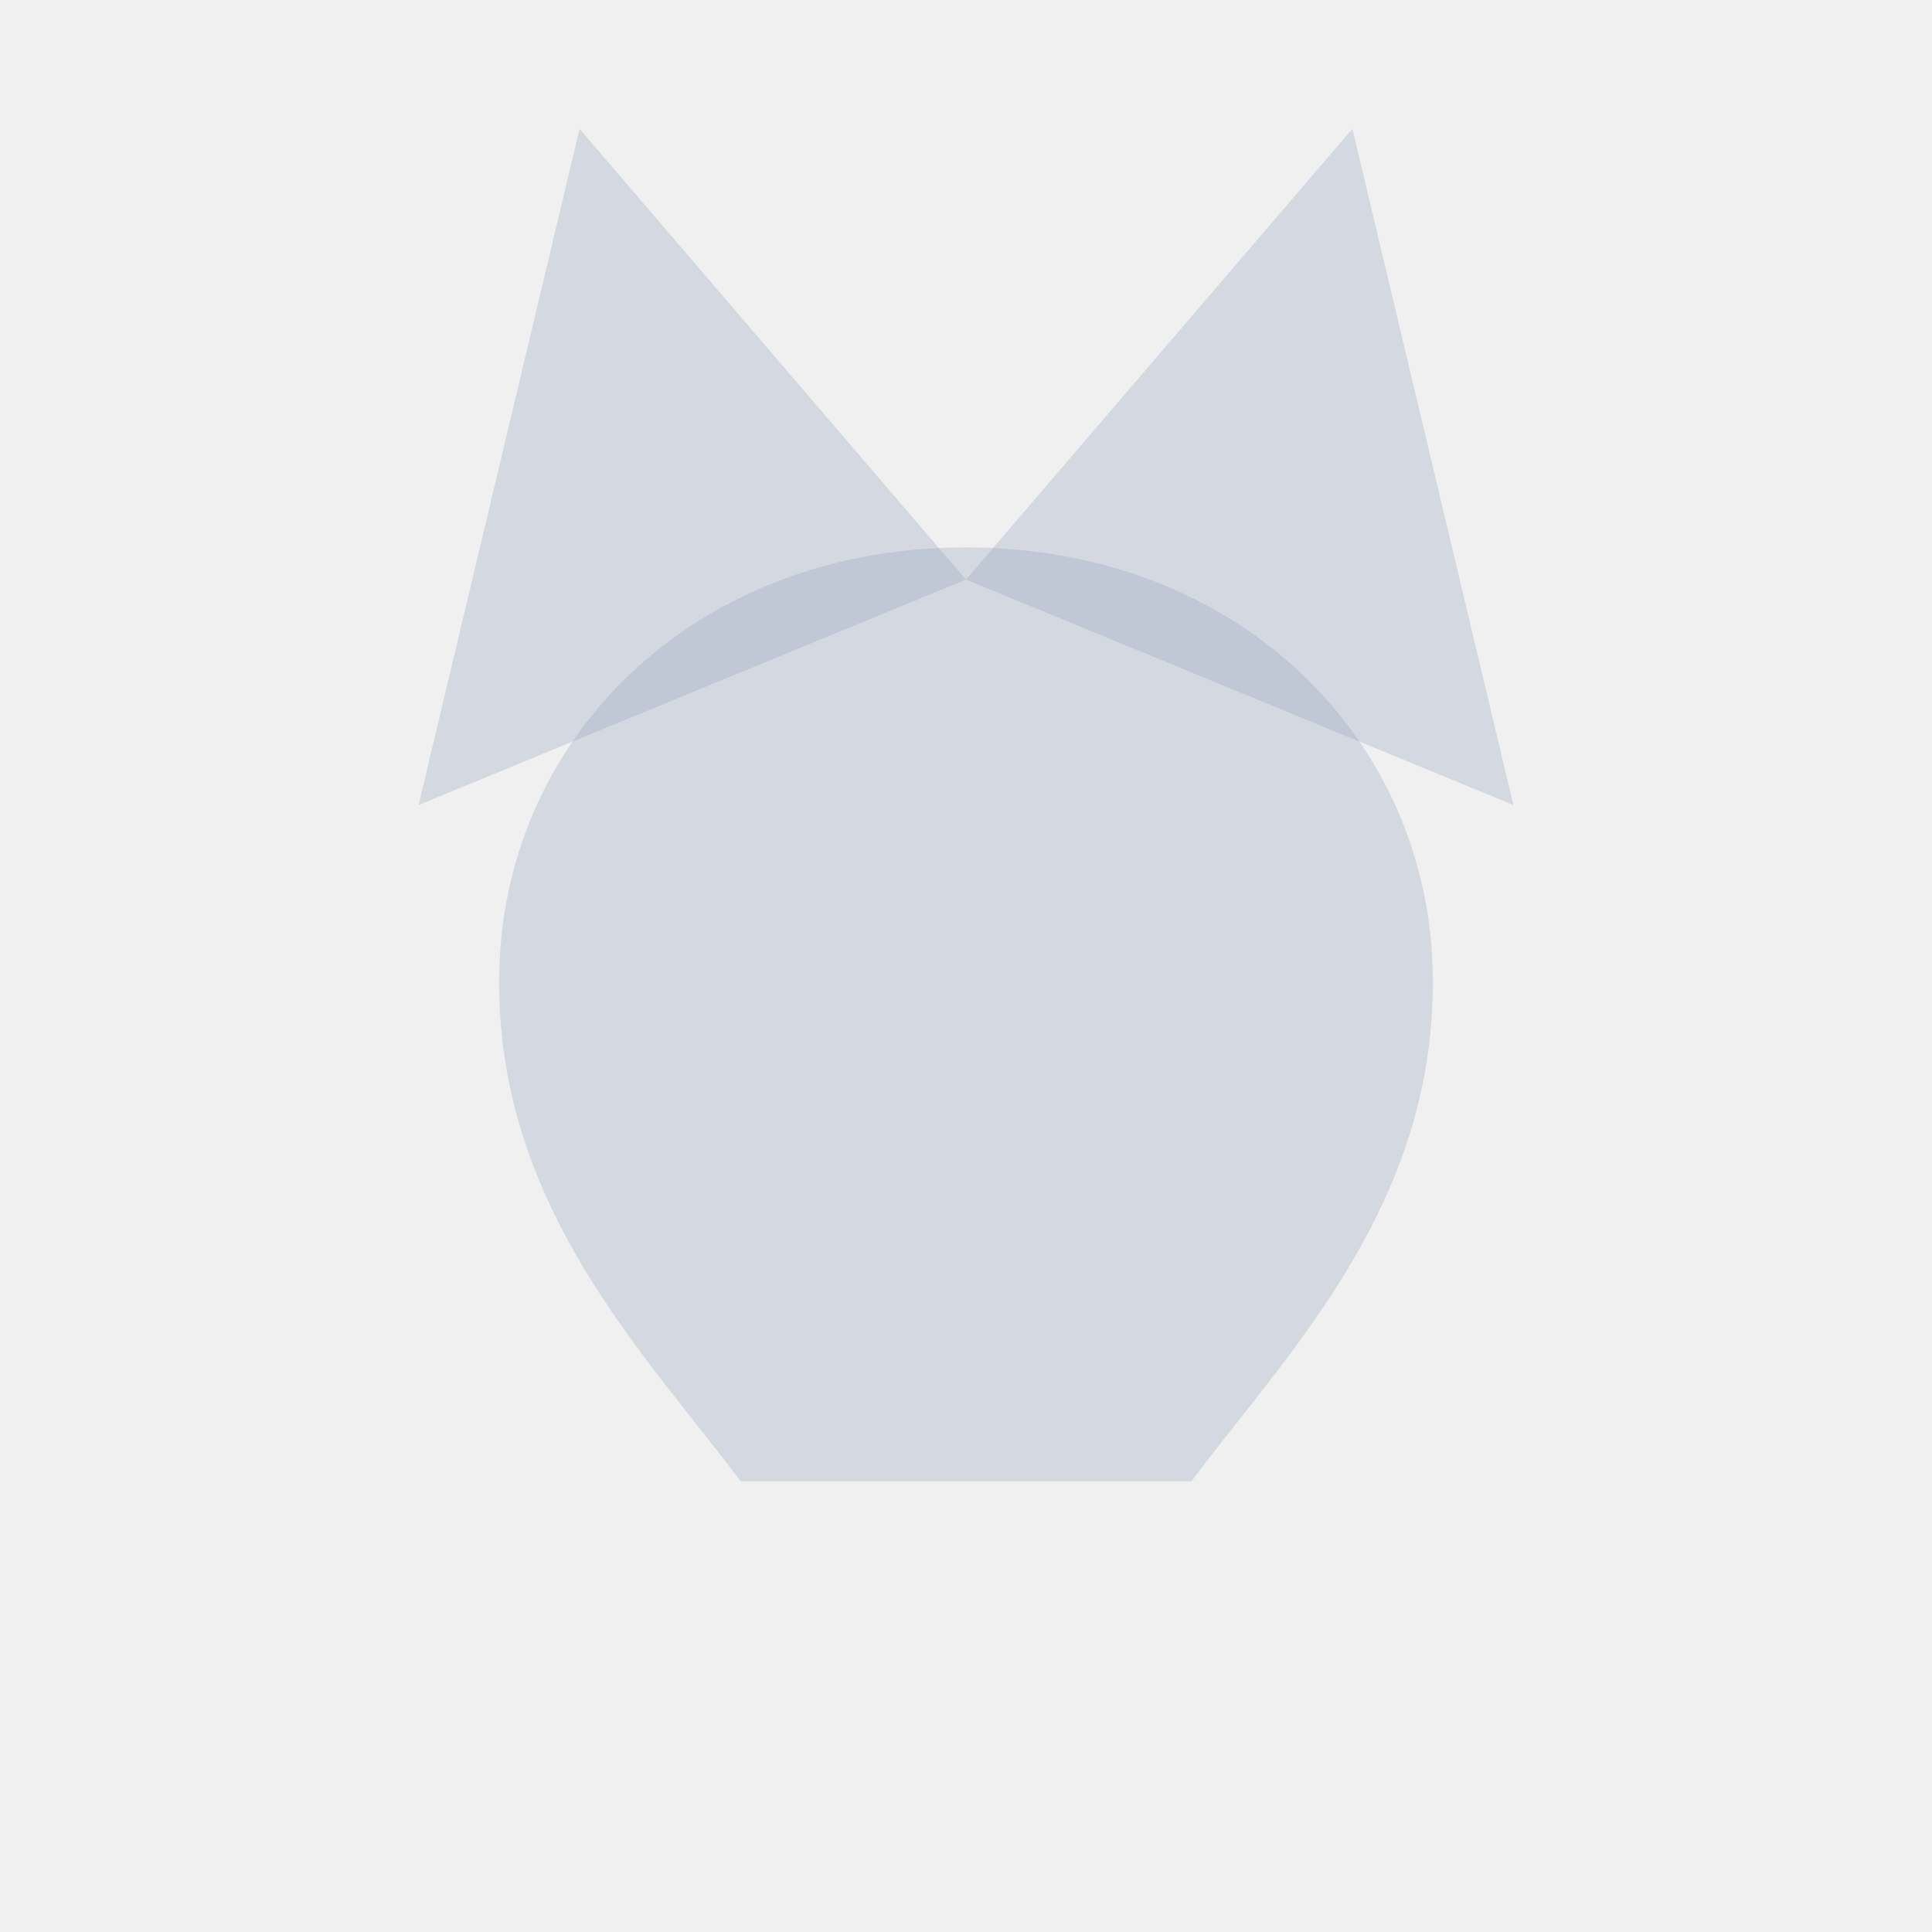
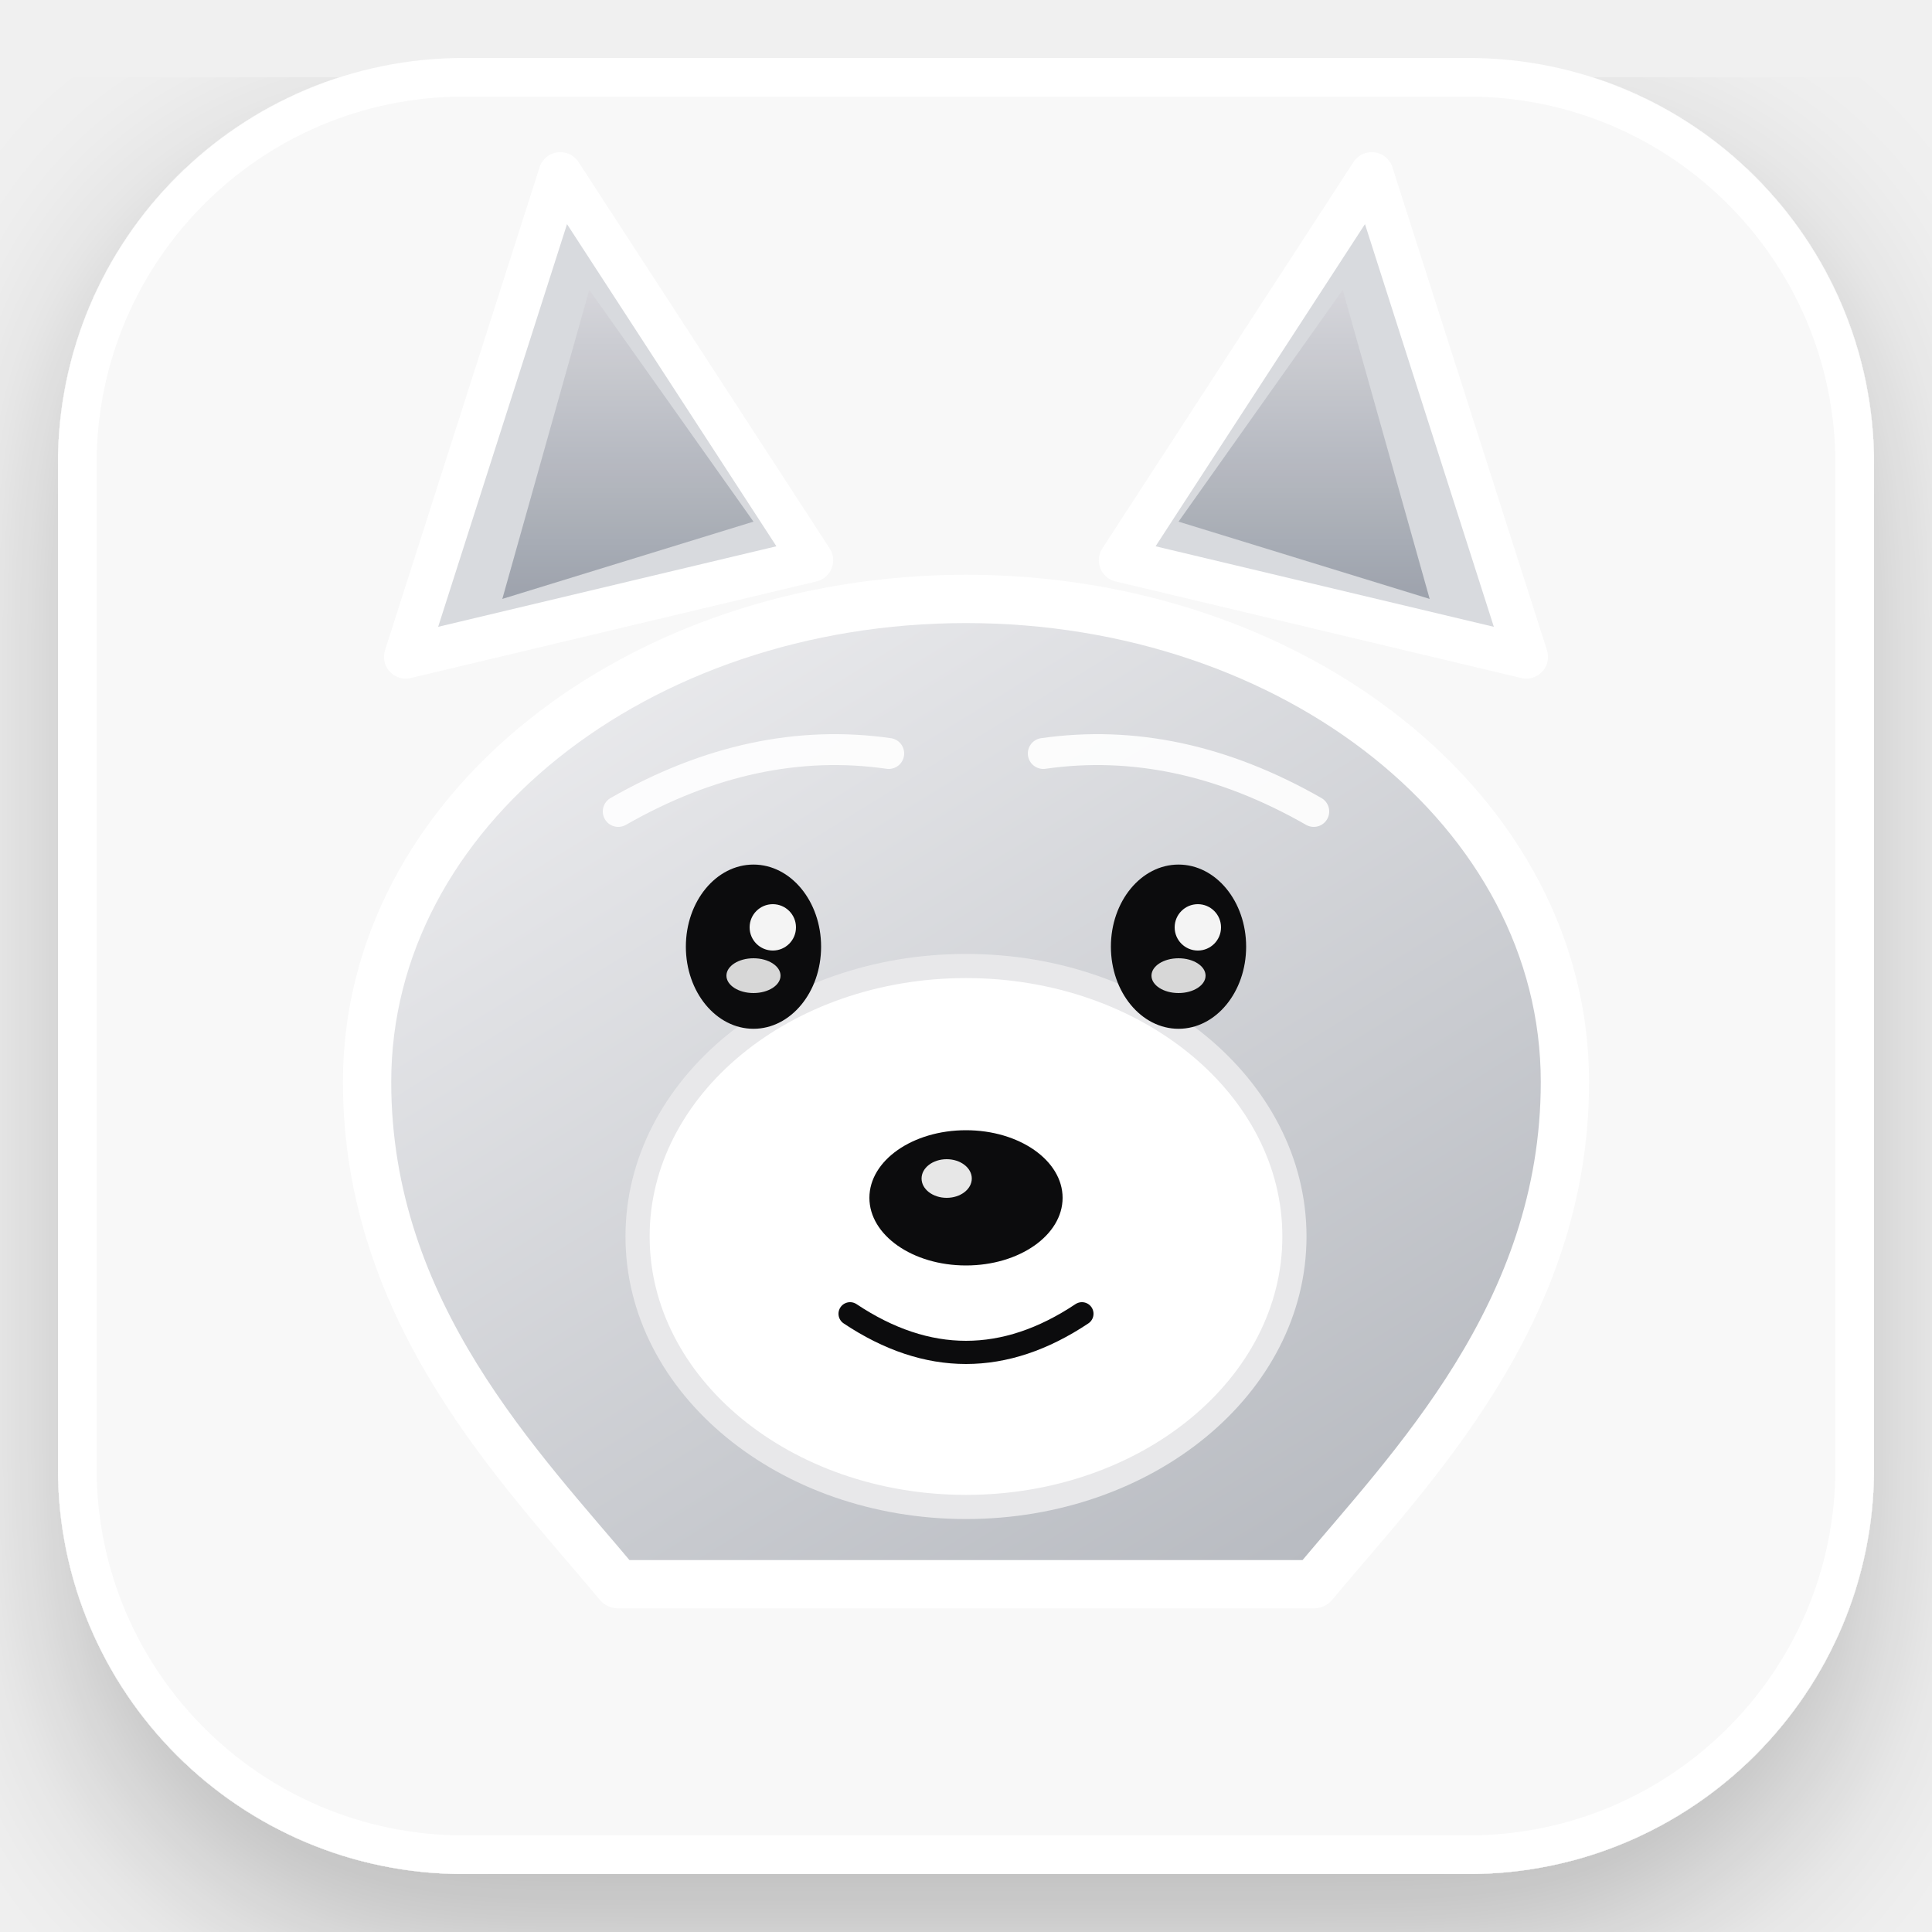
- <svg xmlns="http://www.w3.org/2000/svg" viewBox="0 0 120 120">
-   <g fill="#93a0bb" fill-opacity="0.3">
-     <path d="M26 50 36 8 60 36Z" />
-     <path d="M94 50 84 8 60 36Z" />
-     <path d="M60 34c-17 0-29 12-29 27 0 14 9 23 15 31h28c6-8 15-17 15-31 0-15-12-27-29-27Z" />
-   </g>
+ <svg xmlns="http://www.w3.org/2000/svg" viewBox="0 0 200 200" role="img" aria-label="Wolf mascot sticker — Black White theme">
+   <defs>
+     <linearGradient id="wWolf" x1="0" y1="0" x2="0.75" y2="1">
+       <stop offset="0%" stop-color="#f2f2f4" />
+       <stop offset="100%" stop-color="#b8bbc1" />
+     </linearGradient>
+     <linearGradient id="wInnerWolf" x1="0" y1="0" x2="0" y2="1">
+       <stop offset="0%" stop-color="#d6d6db" />
+       <stop offset="100%" stop-color="#9aa0aa" />
+     </linearGradient>
+     <filter id="shadowWolf" x="-20%" y="-20%" width="140%" height="140%">
+       <feDropShadow dx="0" dy="8" stdDeviation="10" flood-color="#0c0c0d" flood-opacity="0.24" />
+     </filter>
+   </defs>
+   <rect x="6" y="6" width="188" height="188" rx="42" fill="white" opacity="0.97" filter="url(#shadowWolf)" />
+   <rect x="10" y="10" width="180" height="180" rx="38" fill="#0c0c0d" opacity="0.03" />
+   <path d="M42 68 L58 18 L84 58 Z" fill="#d8dade" stroke="white" stroke-width="4.5" stroke-linejoin="round" />
+   <path d="M158 68 L142 18 L116 58 Z" fill="#d8dade" stroke="white" stroke-width="4.5" stroke-linejoin="round" />
+   <path d="M52 62 L61 30 L78 54 Z" fill="url(#wInnerWolf)" opacity="0.95" />
+   <path d="M148 62 L139 30 L122 54 Z" fill="url(#wInnerWolf)" opacity="0.95" />
+   <path d="M100 62 c -34 0 -62 22 -62 50 c 0 24 16 40 26 52 h72 c 10 -12 26 -28 26 -52 c 0 -28 -28 -50 -62 -50 Z" fill="url(#wWolf)" stroke="white" stroke-width="5" stroke-linejoin="round" />
+   <ellipse cx="100" cy="128" rx="34" ry="28" fill="#ffffff" stroke="#e8e8ea" stroke-width="2.5" />
+   <ellipse cx="100" cy="124" rx="10" ry="7" fill="#0c0c0d" />
+   <ellipse cx="98" cy="122" rx="2.6" ry="2" fill="white" opacity="0.9" />
+   <path d="M88 136 q12 8 24 0" fill="none" stroke="#0c0c0d" stroke-width="2.4" stroke-linecap="round" />
+   <ellipse cx="78" cy="98" rx="7" ry="8.5" fill="#0c0c0d" />
+   <ellipse cx="122" cy="98" rx="7" ry="8.5" fill="#0c0c0d" />
+   <circle cx="80" cy="96" r="2.4" fill="white" opacity="0.95" />
+   <circle cx="124" cy="96" r="2.4" fill="white" opacity="0.95" />
+   <ellipse cx="78" cy="101" rx="2.8" ry="1.8" fill="#ededed" opacity="0.9" />
+   <ellipse cx="122" cy="101" rx="2.8" ry="1.8" fill="#ededed" opacity="0.9" />
+   <path d="M64 84 q14 -8 28 -6" fill="none" stroke="white" stroke-width="3.2" stroke-linecap="round" opacity="0.9" />
+   <path d="M108 78 q14 -2 28 6" fill="none" stroke="white" stroke-width="3.2" stroke-linecap="round" opacity="0.9" />
</svg>
